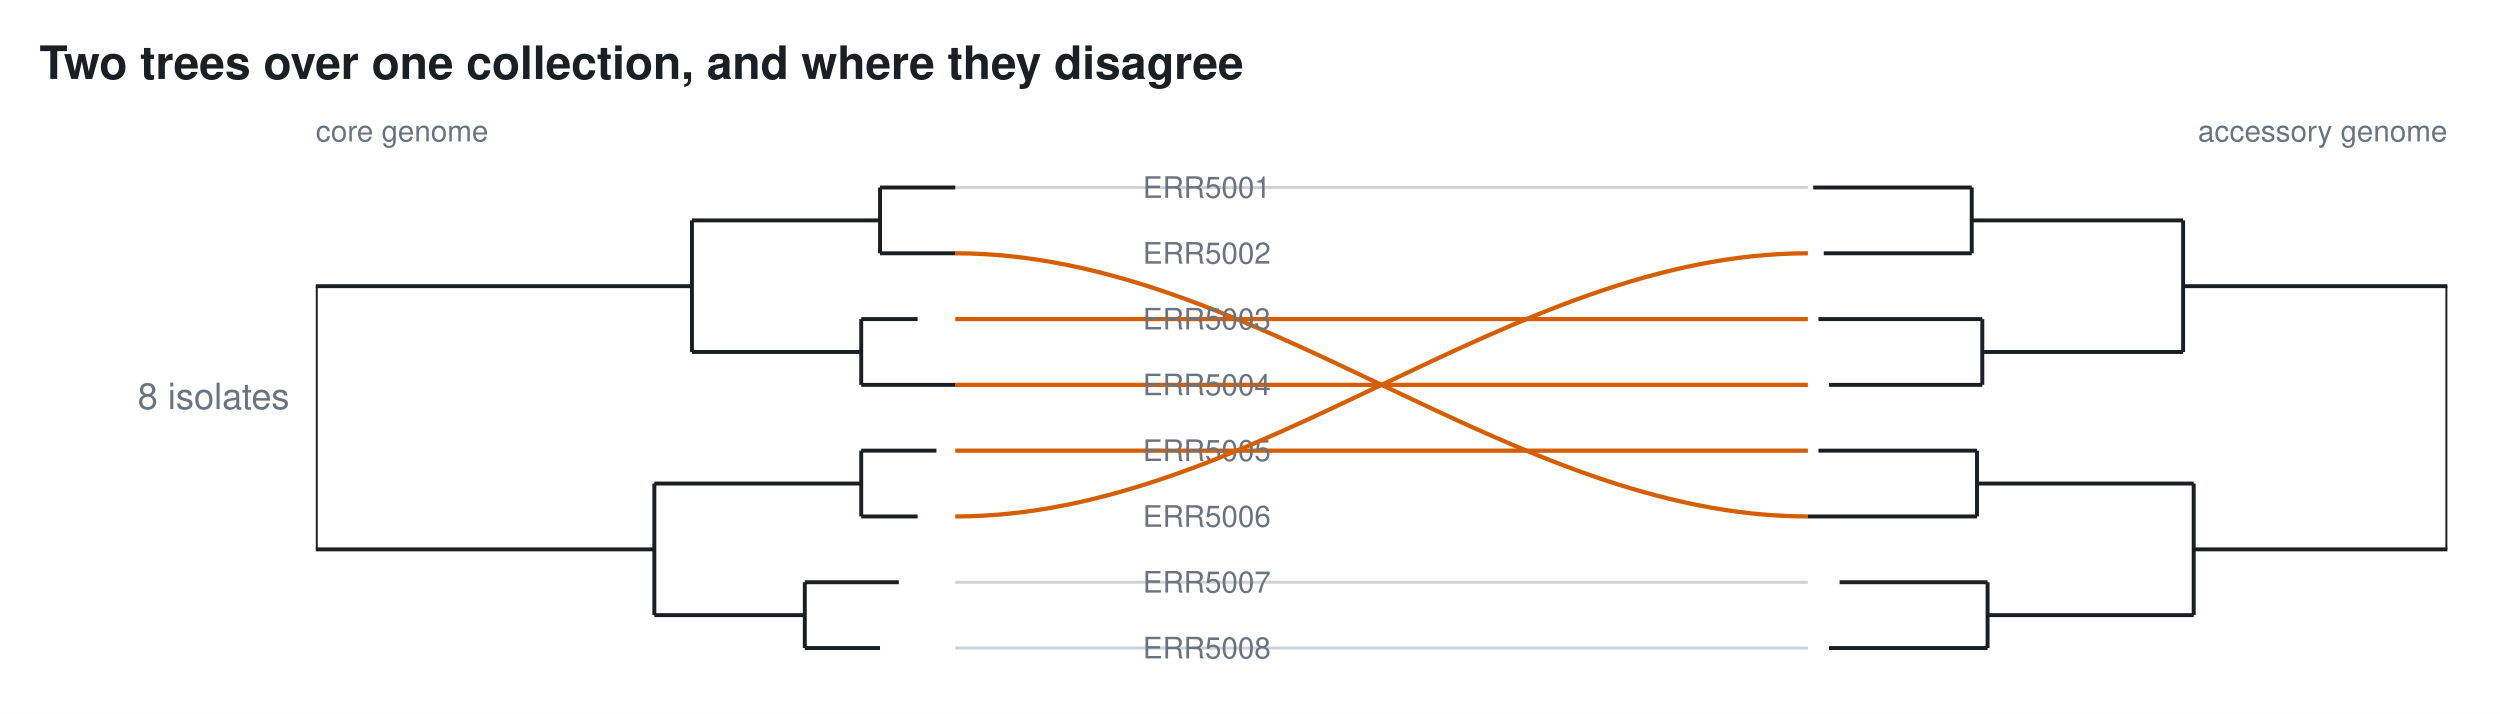
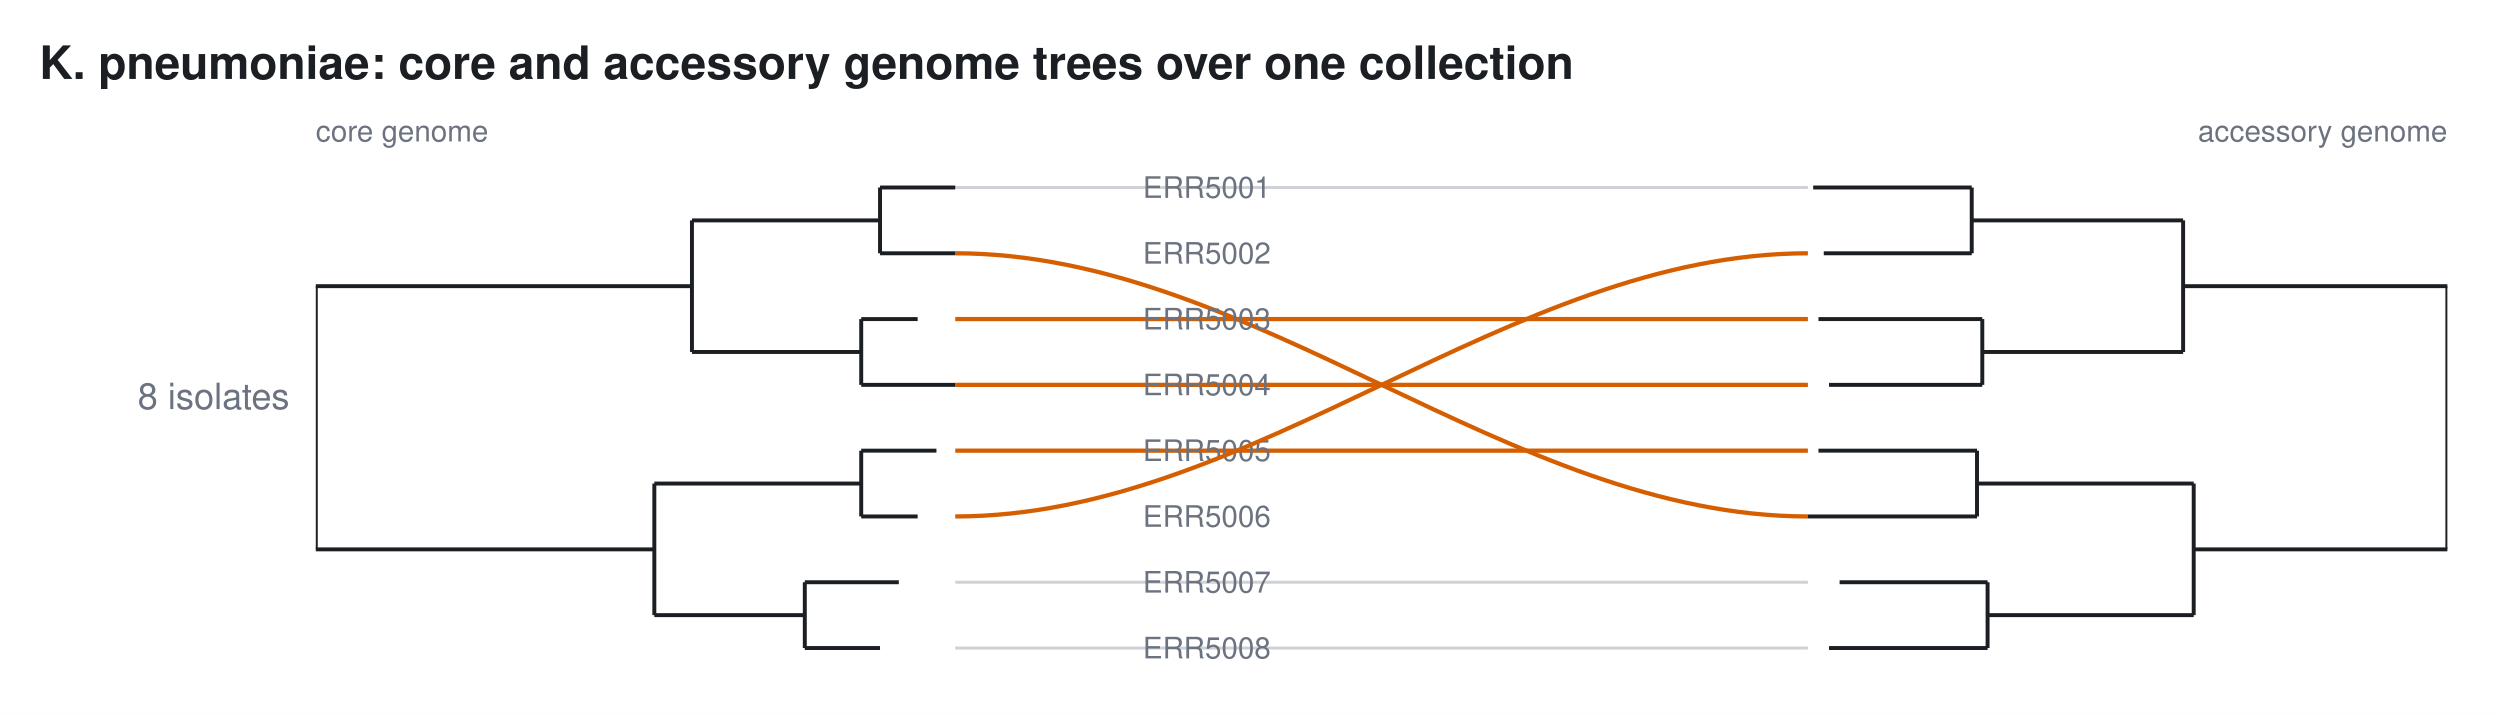
<svg xmlns="http://www.w3.org/2000/svg" width="760" height="217" viewBox="0 0 760 217" font-family="Helvetica, Arial, sans-serif">
  <defs>
    <clipPath id="karyon-clip-0">
      <rect x="96" y="34" width="648" height="173" />
    </clipPath>
  </defs>
  <rect x="0" y="0" width="760" height="217" fill="#ffffff" />
-   <text x="12" y="24" fill="#1b1f23" font-size="14" text-anchor="start" font-weight="bold">Two trees over one collection, and where they disagree</text>
+   <text x="12" y="24" fill="#1b1f23" font-size="14" text-anchor="start" font-weight="bold">K. pneumoniae: core and accessory genome trees over one collection</text>
  <text x="88" y="124.35" fill="#6b7280" font-size="11" text-anchor="end">8 isolates</text>
  <g clip-path="url(#karyon-clip-0)">
    <path d="M290.4 57C381.12 57 458.88 57 549.6 57" fill="none" stroke="#ced1d6" stroke-width="0.9" />
    <text x="347.424" y="60.15" fill="#6b7280" font-size="9" text-anchor="start">ERR5001</text>
    <path d="M290.4 77C381.12 77 458.88 157 549.6 157" fill="none" stroke="#d55e00" stroke-width="1.3" />
    <text x="347.424" y="80.15" fill="#6b7280" font-size="9" text-anchor="start">ERR5002</text>
    <path d="M290.4 97C381.12 97 458.88 97 549.6 97" fill="none" stroke="#d55e00" stroke-width="1.3" />
    <text x="347.424" y="100.15" fill="#6b7280" font-size="9" text-anchor="start">ERR5003</text>
    <path d="M290.4 117C381.12 117 458.88 117 549.6 117" fill="none" stroke="#d55e00" stroke-width="1.3" />
    <text x="347.424" y="120.15" fill="#6b7280" font-size="9" text-anchor="start">ERR5004</text>
    <path d="M290.4 137C381.12 137 458.88 137 549.6 137" fill="none" stroke="#d55e00" stroke-width="1.3" />
    <text x="347.424" y="140.15" fill="#6b7280" font-size="9" text-anchor="start">ERR5005</text>
    <path d="M290.4 157C381.12 157 458.88 77 549.6 77" fill="none" stroke="#d55e00" stroke-width="1.3" />
    <text x="347.424" y="160.15" fill="#6b7280" font-size="9" text-anchor="start">ERR5006</text>
    <path d="M290.4 177C381.12 177 458.88 177 549.6 177" fill="none" stroke="#ced1d6" stroke-width="0.9" />
    <text x="347.424" y="180.15" fill="#6b7280" font-size="9" text-anchor="start">ERR5007</text>
    <path d="M290.4 197C381.12 197 458.88 197 549.6 197" fill="none" stroke="#ced1d6" stroke-width="0.9" />
    <text x="347.424" y="200.15" fill="#6b7280" font-size="9" text-anchor="start">ERR5008</text>
    <line x1="96" y1="87" x2="210.353" y2="87" stroke="#1b1f23" stroke-width="1.2" />
    <line x1="210.353" y1="67" x2="267.529" y2="67" stroke="#1b1f23" stroke-width="1.2" />
    <line x1="267.529" y1="57" x2="290.4" y2="57" stroke="#1b1f23" stroke-width="1.2" />
    <line x1="267.529" y1="77" x2="290.4" y2="77" stroke="#1b1f23" stroke-width="1.2" />
    <line x1="210.353" y1="107" x2="261.812" y2="107" stroke="#1b1f23" stroke-width="1.2" />
    <line x1="261.812" y1="97" x2="278.965" y2="97" stroke="#1b1f23" stroke-width="1.2" />
    <line x1="261.812" y1="117" x2="290.4" y2="117" stroke="#1b1f23" stroke-width="1.2" />
    <line x1="96" y1="167" x2="198.918" y2="167" stroke="#1b1f23" stroke-width="1.2" />
    <line x1="198.918" y1="147" x2="261.812" y2="147" stroke="#1b1f23" stroke-width="1.2" />
    <line x1="261.812" y1="137" x2="284.682" y2="137" stroke="#1b1f23" stroke-width="1.2" />
    <line x1="261.812" y1="157" x2="278.965" y2="157" stroke="#1b1f23" stroke-width="1.2" />
    <line x1="198.918" y1="187" x2="244.659" y2="187" stroke="#1b1f23" stroke-width="1.2" />
    <line x1="244.659" y1="177" x2="273.247" y2="177" stroke="#1b1f23" stroke-width="1.2" />
    <line x1="244.659" y1="197" x2="267.529" y2="197" stroke="#1b1f23" stroke-width="1.2" />
    <line x1="96" y1="87" x2="96" y2="167" stroke="#1b1f23" stroke-width="1.2" />
    <line x1="210.353" y1="67" x2="210.353" y2="107" stroke="#1b1f23" stroke-width="1.2" />
    <line x1="267.529" y1="57" x2="267.529" y2="77" stroke="#1b1f23" stroke-width="1.2" />
    <line x1="261.812" y1="97" x2="261.812" y2="117" stroke="#1b1f23" stroke-width="1.2" />
    <line x1="198.918" y1="147" x2="198.918" y2="187" stroke="#1b1f23" stroke-width="1.2" />
    <line x1="261.812" y1="137" x2="261.812" y2="157" stroke="#1b1f23" stroke-width="1.2" />
    <line x1="244.659" y1="177" x2="244.659" y2="197" stroke="#1b1f23" stroke-width="1.2" />
    <line x1="744" y1="87" x2="663.669" y2="87" stroke="#1b1f23" stroke-width="1.2" />
    <line x1="663.669" y1="67" x2="599.405" y2="67" stroke="#1b1f23" stroke-width="1.2" />
    <line x1="599.405" y1="57" x2="551.207" y2="57" stroke="#1b1f23" stroke-width="1.2" />
    <line x1="599.405" y1="77" x2="554.42" y2="77" stroke="#1b1f23" stroke-width="1.2" />
    <line x1="663.669" y1="107" x2="602.618" y2="107" stroke="#1b1f23" stroke-width="1.2" />
    <line x1="602.618" y1="97" x2="552.813" y2="97" stroke="#1b1f23" stroke-width="1.2" />
    <line x1="602.618" y1="117" x2="556.026" y2="117" stroke="#1b1f23" stroke-width="1.2" />
    <line x1="744" y1="167" x2="666.883" y2="167" stroke="#1b1f23" stroke-width="1.2" />
    <line x1="666.883" y1="147" x2="601.012" y2="147" stroke="#1b1f23" stroke-width="1.2" />
    <line x1="601.012" y1="137" x2="552.813" y2="137" stroke="#1b1f23" stroke-width="1.2" />
    <line x1="601.012" y1="157" x2="549.6" y2="157" stroke="#1b1f23" stroke-width="1.2" />
    <line x1="666.883" y1="187" x2="604.225" y2="187" stroke="#1b1f23" stroke-width="1.2" />
    <line x1="604.225" y1="177" x2="559.24" y2="177" stroke="#1b1f23" stroke-width="1.2" />
    <line x1="604.225" y1="197" x2="556.026" y2="197" stroke="#1b1f23" stroke-width="1.2" />
    <line x1="744" y1="87" x2="744" y2="167" stroke="#1b1f23" stroke-width="1.2" />
    <line x1="663.669" y1="67" x2="663.669" y2="107" stroke="#1b1f23" stroke-width="1.2" />
    <line x1="599.405" y1="57" x2="599.405" y2="77" stroke="#1b1f23" stroke-width="1.2" />
    <line x1="602.618" y1="97" x2="602.618" y2="117" stroke="#1b1f23" stroke-width="1.2" />
    <line x1="666.883" y1="147" x2="666.883" y2="187" stroke="#1b1f23" stroke-width="1.2" />
    <line x1="601.012" y1="137" x2="601.012" y2="157" stroke="#1b1f23" stroke-width="1.2" />
    <line x1="604.225" y1="177" x2="604.225" y2="197" stroke="#1b1f23" stroke-width="1.2" />
    <text x="96" y="43" fill="#6b7280" font-size="9" text-anchor="start">core genome</text>
    <text x="744" y="43" fill="#6b7280" font-size="9" text-anchor="end">accessory genome</text>
  </g>
</svg>
